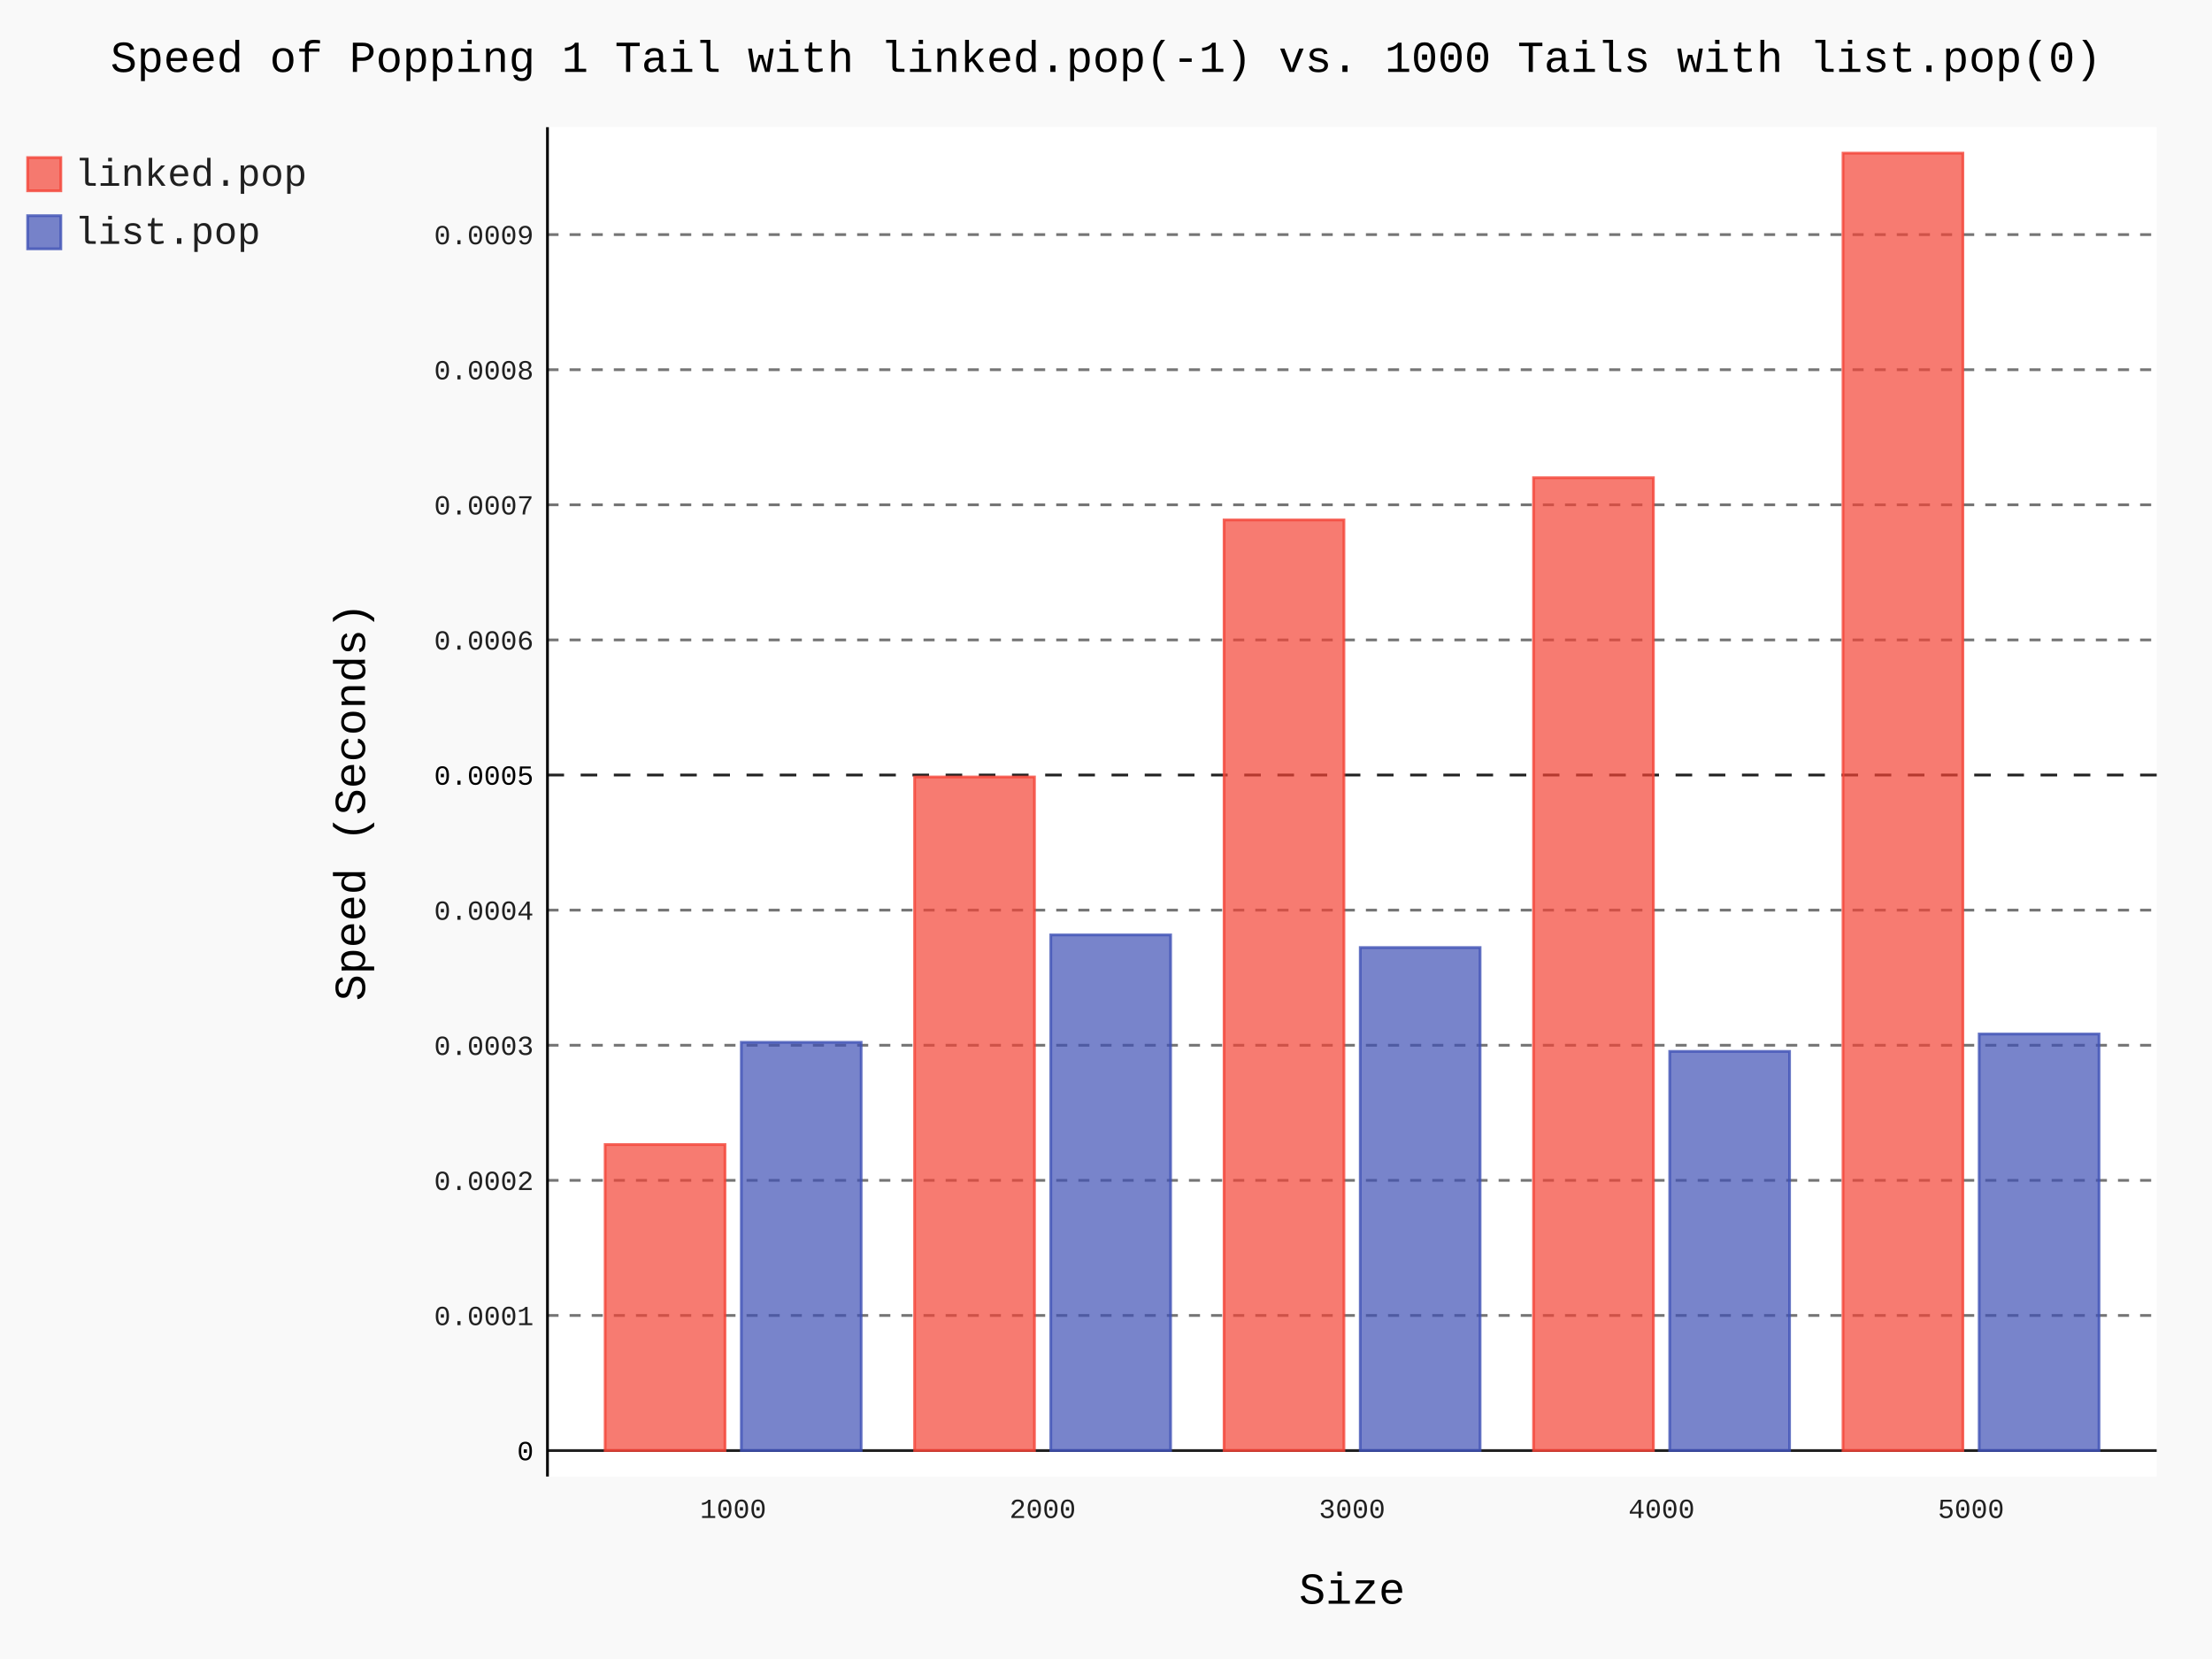
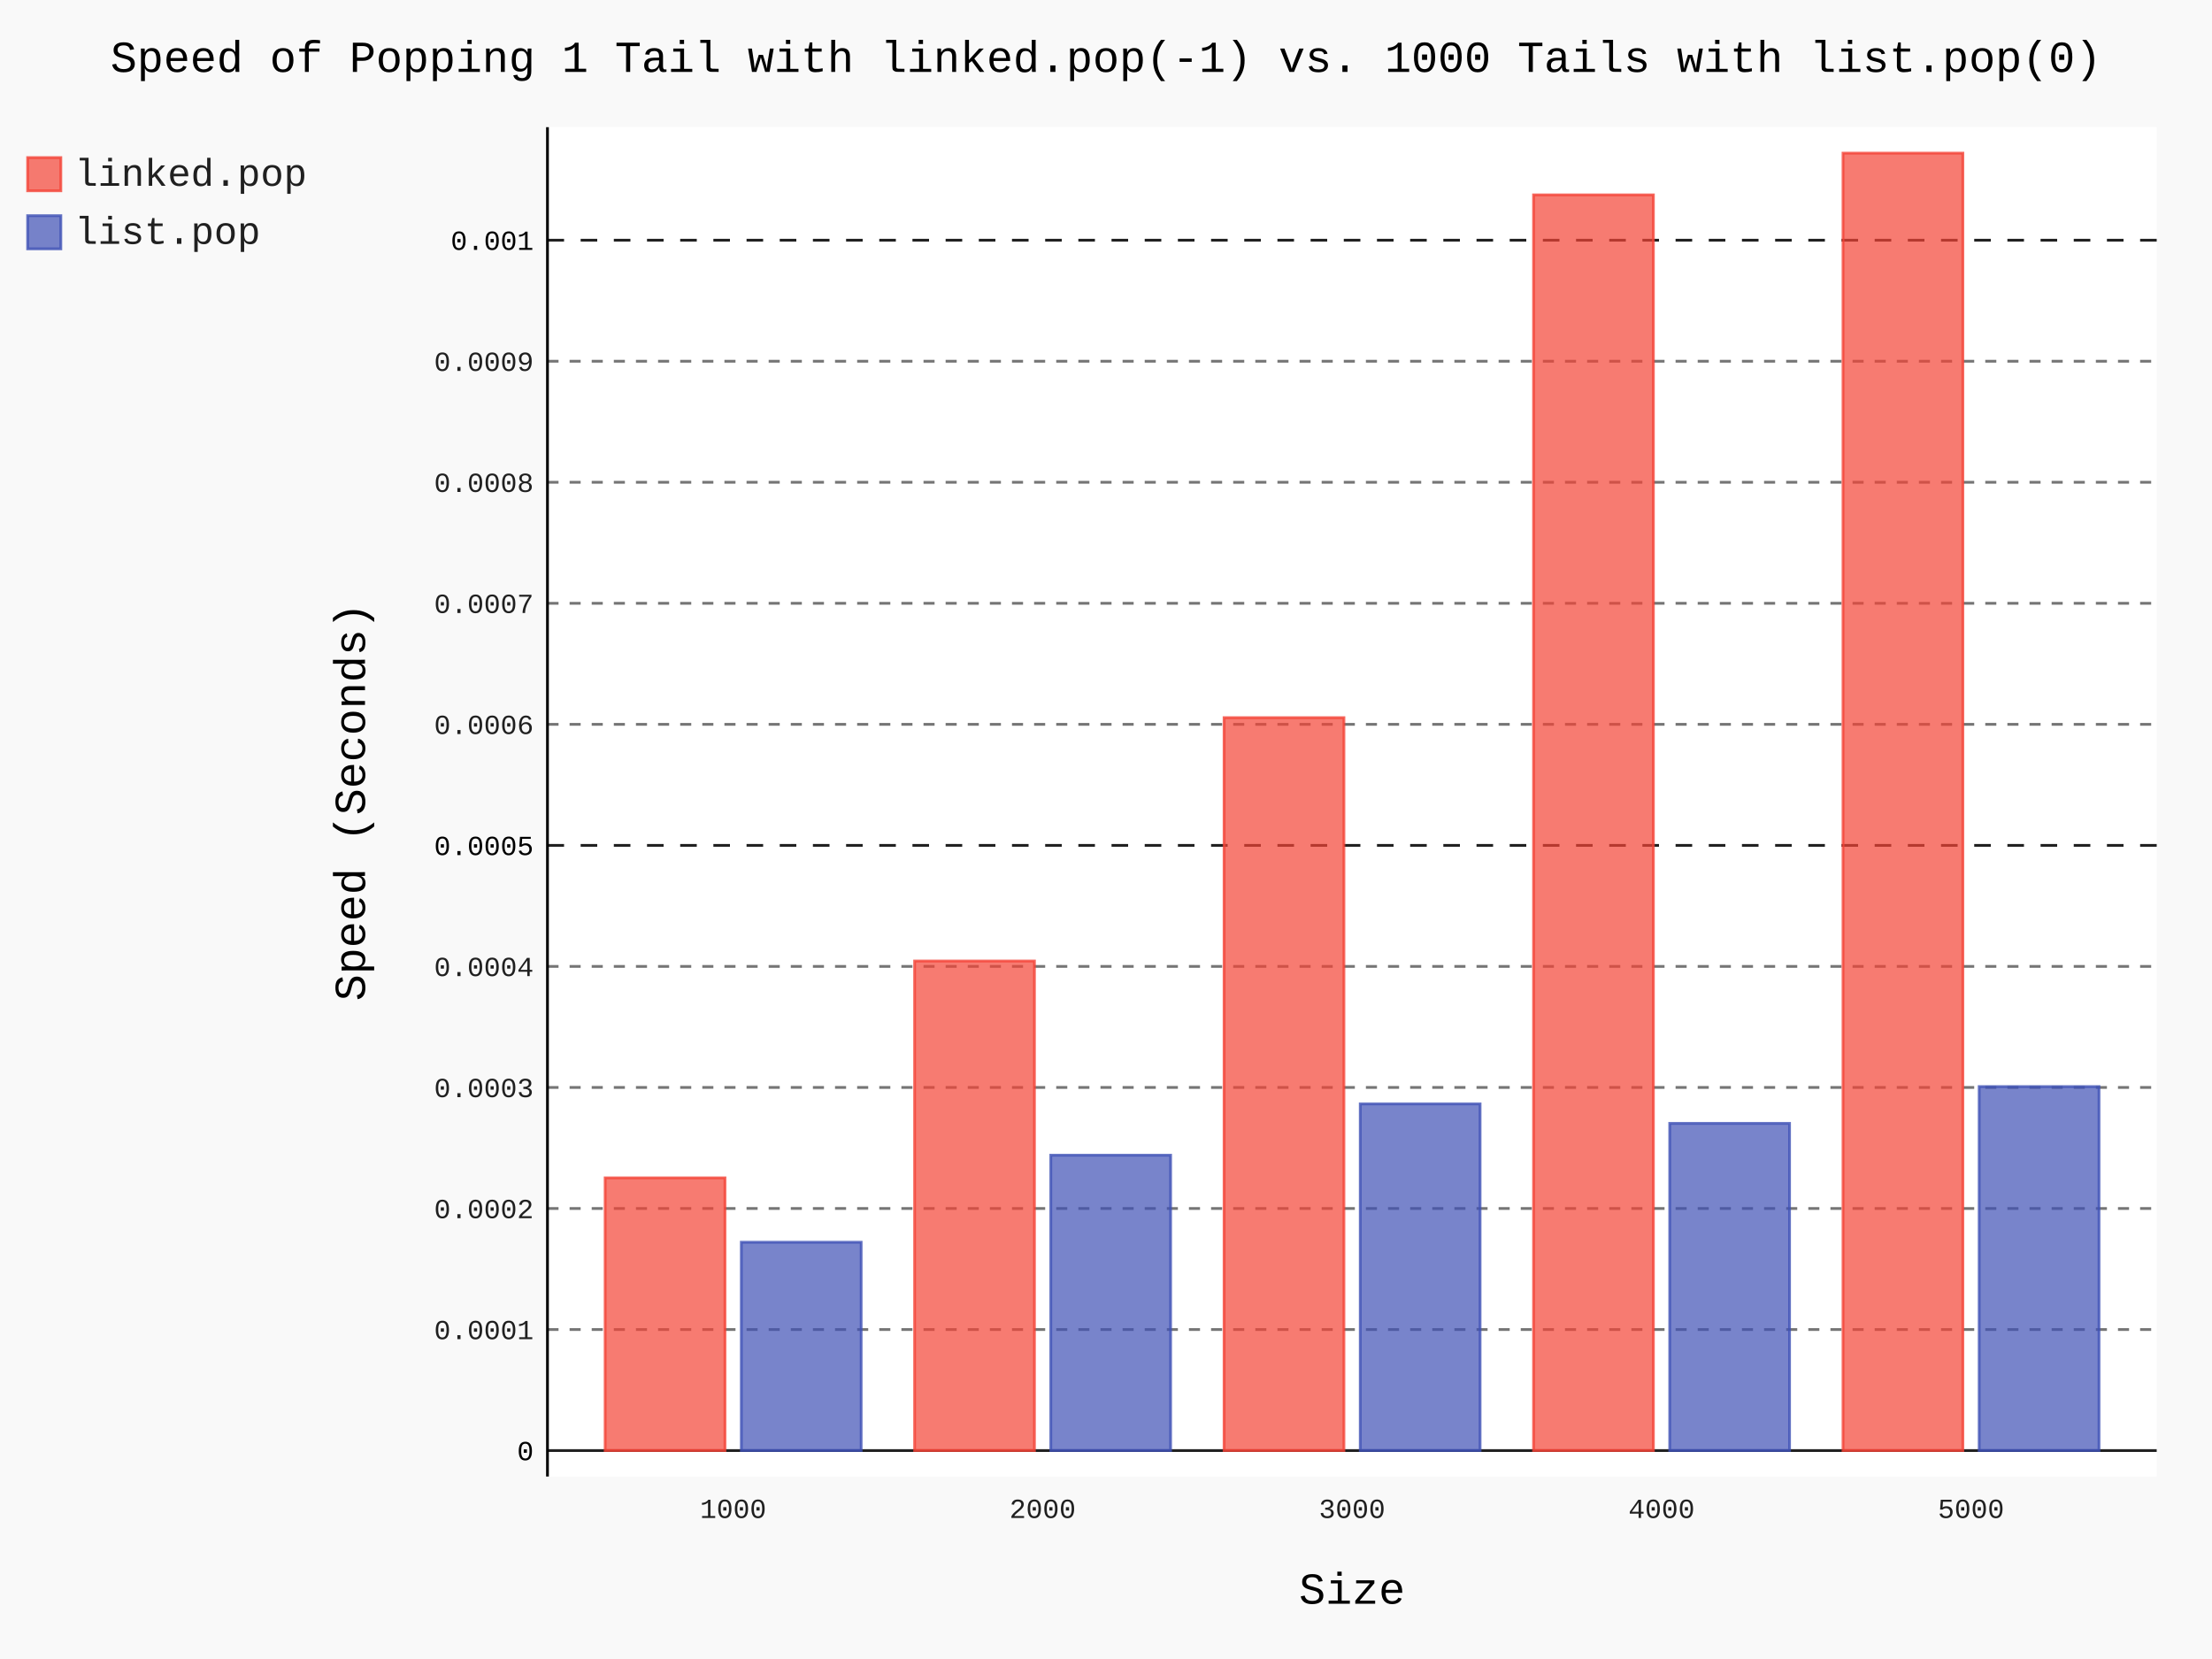
- <svg xmlns="http://www.w3.org/2000/svg" class="pygal-chart" id="chart-ed7967f0-9104-41c0-813c-2160be610fb2" viewBox="0 0 800 600">
+ <svg xmlns="http://www.w3.org/2000/svg" class="pygal-chart" id="chart-02d20d02-5d95-47ce-a858-022360f5272e" viewBox="0 0 800 600">
  <defs>
-     <style type="text/css">#chart-ed7967f0-9104-41c0-813c-2160be610fb2{-webkit-user-select:none;-webkit-font-smoothing:antialiased;font-family:Consolas,"Liberation Mono",Menlo,Courier,monospace}#chart-ed7967f0-9104-41c0-813c-2160be610fb2 .title{font-family:Consolas,"Liberation Mono",Menlo,Courier,monospace;font-size:16px}#chart-ed7967f0-9104-41c0-813c-2160be610fb2 .legends .legend text{font-family:Consolas,"Liberation Mono",Menlo,Courier,monospace;font-size:14px}#chart-ed7967f0-9104-41c0-813c-2160be610fb2 .axis text{font-family:Consolas,"Liberation Mono",Menlo,Courier,monospace;font-size:10px}#chart-ed7967f0-9104-41c0-813c-2160be610fb2 .axis text.major{font-family:Consolas,"Liberation Mono",Menlo,Courier,monospace;font-size:10px}#chart-ed7967f0-9104-41c0-813c-2160be610fb2 .text-overlay text.value{font-family:Consolas,"Liberation Mono",Menlo,Courier,monospace;font-size:16px}#chart-ed7967f0-9104-41c0-813c-2160be610fb2 .text-overlay text.label{font-family:Consolas,"Liberation Mono",Menlo,Courier,monospace;font-size:10px}#chart-ed7967f0-9104-41c0-813c-2160be610fb2 .tooltip{font-family:Consolas,"Liberation Mono",Menlo,Courier,monospace;font-size:14px}#chart-ed7967f0-9104-41c0-813c-2160be610fb2 text.no_data{font-family:Consolas,"Liberation Mono",Menlo,Courier,monospace;font-size:64px}
- #chart-ed7967f0-9104-41c0-813c-2160be610fb2{background-color:rgba(249,249,249,1)}#chart-ed7967f0-9104-41c0-813c-2160be610fb2 path,#chart-ed7967f0-9104-41c0-813c-2160be610fb2 line,#chart-ed7967f0-9104-41c0-813c-2160be610fb2 rect,#chart-ed7967f0-9104-41c0-813c-2160be610fb2 circle{-webkit-transition:150ms;-moz-transition:150ms;transition:150ms}#chart-ed7967f0-9104-41c0-813c-2160be610fb2 .graph &gt; .background{fill:rgba(249,249,249,1)}#chart-ed7967f0-9104-41c0-813c-2160be610fb2 .plot &gt; .background{fill:rgba(255,255,255,1)}#chart-ed7967f0-9104-41c0-813c-2160be610fb2 .graph{fill:rgba(0,0,0,.87)}#chart-ed7967f0-9104-41c0-813c-2160be610fb2 text.no_data{fill:rgba(0,0,0,1)}#chart-ed7967f0-9104-41c0-813c-2160be610fb2 .title{fill:rgba(0,0,0,1)}#chart-ed7967f0-9104-41c0-813c-2160be610fb2 .legends .legend text{fill:rgba(0,0,0,.87)}#chart-ed7967f0-9104-41c0-813c-2160be610fb2 .legends .legend:hover text{fill:rgba(0,0,0,1)}#chart-ed7967f0-9104-41c0-813c-2160be610fb2 .axis .line{stroke:rgba(0,0,0,1)}#chart-ed7967f0-9104-41c0-813c-2160be610fb2 .axis .guide.line{stroke:rgba(0,0,0,.54)}#chart-ed7967f0-9104-41c0-813c-2160be610fb2 .axis .major.line{stroke:rgba(0,0,0,.87)}#chart-ed7967f0-9104-41c0-813c-2160be610fb2 .axis text.major{fill:rgba(0,0,0,1)}#chart-ed7967f0-9104-41c0-813c-2160be610fb2 .axis.y .guides:hover .guide.line,#chart-ed7967f0-9104-41c0-813c-2160be610fb2 .line-graph .axis.x .guides:hover .guide.line,#chart-ed7967f0-9104-41c0-813c-2160be610fb2 .stackedline-graph .axis.x .guides:hover .guide.line,#chart-ed7967f0-9104-41c0-813c-2160be610fb2 .xy-graph .axis.x .guides:hover .guide.line{stroke:rgba(0,0,0,1)}#chart-ed7967f0-9104-41c0-813c-2160be610fb2 .axis .guides:hover text{fill:rgba(0,0,0,1)}#chart-ed7967f0-9104-41c0-813c-2160be610fb2 .reactive{fill-opacity:.7;stroke-opacity:.8}#chart-ed7967f0-9104-41c0-813c-2160be610fb2 .ci{stroke:rgba(0,0,0,.87)}#chart-ed7967f0-9104-41c0-813c-2160be610fb2 .reactive.active,#chart-ed7967f0-9104-41c0-813c-2160be610fb2 .active .reactive{fill-opacity:.8;stroke-opacity:.9;stroke-width:4}#chart-ed7967f0-9104-41c0-813c-2160be610fb2 .ci .reactive.active{stroke-width:1.5}#chart-ed7967f0-9104-41c0-813c-2160be610fb2 .series text{fill:rgba(0,0,0,1)}#chart-ed7967f0-9104-41c0-813c-2160be610fb2 .tooltip rect{fill:rgba(255,255,255,1);stroke:rgba(0,0,0,1);-webkit-transition:opacity 150ms;-moz-transition:opacity 150ms;transition:opacity 150ms}#chart-ed7967f0-9104-41c0-813c-2160be610fb2 .tooltip .label{fill:rgba(0,0,0,.87)}#chart-ed7967f0-9104-41c0-813c-2160be610fb2 .tooltip .label{fill:rgba(0,0,0,.87)}#chart-ed7967f0-9104-41c0-813c-2160be610fb2 .tooltip .legend{font-size:.8em;fill:rgba(0,0,0,.54)}#chart-ed7967f0-9104-41c0-813c-2160be610fb2 .tooltip .x_label{font-size:.6em;fill:rgba(0,0,0,1)}#chart-ed7967f0-9104-41c0-813c-2160be610fb2 .tooltip .xlink{font-size:.5em;text-decoration:underline}#chart-ed7967f0-9104-41c0-813c-2160be610fb2 .tooltip .value{font-size:1.5em}#chart-ed7967f0-9104-41c0-813c-2160be610fb2 .bound{font-size:.5em}#chart-ed7967f0-9104-41c0-813c-2160be610fb2 .max-value{font-size:.75em;fill:rgba(0,0,0,.54)}#chart-ed7967f0-9104-41c0-813c-2160be610fb2 .map-element{fill:rgba(255,255,255,1);stroke:rgba(0,0,0,.54) !important}#chart-ed7967f0-9104-41c0-813c-2160be610fb2 .map-element .reactive{fill-opacity:inherit;stroke-opacity:inherit}#chart-ed7967f0-9104-41c0-813c-2160be610fb2 .color-0,#chart-ed7967f0-9104-41c0-813c-2160be610fb2 .color-0 a:visited{stroke:#F44336;fill:#F44336}#chart-ed7967f0-9104-41c0-813c-2160be610fb2 .color-1,#chart-ed7967f0-9104-41c0-813c-2160be610fb2 .color-1 a:visited{stroke:#3F51B5;fill:#3F51B5}#chart-ed7967f0-9104-41c0-813c-2160be610fb2 .text-overlay .color-0 text{fill:black}#chart-ed7967f0-9104-41c0-813c-2160be610fb2 .text-overlay .color-1 text{fill:black}
- #chart-ed7967f0-9104-41c0-813c-2160be610fb2 text.no_data{text-anchor:middle}#chart-ed7967f0-9104-41c0-813c-2160be610fb2 .guide.line{fill:none}#chart-ed7967f0-9104-41c0-813c-2160be610fb2 .centered{text-anchor:middle}#chart-ed7967f0-9104-41c0-813c-2160be610fb2 .title{text-anchor:middle}#chart-ed7967f0-9104-41c0-813c-2160be610fb2 .legends .legend text{fill-opacity:1}#chart-ed7967f0-9104-41c0-813c-2160be610fb2 .axis.x text{text-anchor:middle}#chart-ed7967f0-9104-41c0-813c-2160be610fb2 .axis.x:not(.web) text[transform]{text-anchor:start}#chart-ed7967f0-9104-41c0-813c-2160be610fb2 .axis.x:not(.web) text[transform].backwards{text-anchor:end}#chart-ed7967f0-9104-41c0-813c-2160be610fb2 .axis.y text{text-anchor:end}#chart-ed7967f0-9104-41c0-813c-2160be610fb2 .axis.y text[transform].backwards{text-anchor:start}#chart-ed7967f0-9104-41c0-813c-2160be610fb2 .axis.y2 text{text-anchor:start}#chart-ed7967f0-9104-41c0-813c-2160be610fb2 .axis.y2 text[transform].backwards{text-anchor:end}#chart-ed7967f0-9104-41c0-813c-2160be610fb2 .axis .guide.line{stroke-dasharray:4,4}#chart-ed7967f0-9104-41c0-813c-2160be610fb2 .axis .major.guide.line{stroke-dasharray:6,6}#chart-ed7967f0-9104-41c0-813c-2160be610fb2 .horizontal .axis.y .guide.line,#chart-ed7967f0-9104-41c0-813c-2160be610fb2 .horizontal .axis.y2 .guide.line,#chart-ed7967f0-9104-41c0-813c-2160be610fb2 .vertical .axis.x .guide.line{opacity:0}#chart-ed7967f0-9104-41c0-813c-2160be610fb2 .horizontal .axis.always_show .guide.line,#chart-ed7967f0-9104-41c0-813c-2160be610fb2 .vertical .axis.always_show .guide.line{opacity:1 !important}#chart-ed7967f0-9104-41c0-813c-2160be610fb2 .axis.y .guides:hover .guide.line,#chart-ed7967f0-9104-41c0-813c-2160be610fb2 .axis.y2 .guides:hover .guide.line,#chart-ed7967f0-9104-41c0-813c-2160be610fb2 .axis.x .guides:hover .guide.line{opacity:1}#chart-ed7967f0-9104-41c0-813c-2160be610fb2 .axis .guides:hover text{opacity:1}#chart-ed7967f0-9104-41c0-813c-2160be610fb2 .nofill{fill:none}#chart-ed7967f0-9104-41c0-813c-2160be610fb2 .subtle-fill{fill-opacity:.2}#chart-ed7967f0-9104-41c0-813c-2160be610fb2 .dot{stroke-width:1px;fill-opacity:1}#chart-ed7967f0-9104-41c0-813c-2160be610fb2 .dot.active{stroke-width:5px}#chart-ed7967f0-9104-41c0-813c-2160be610fb2 .dot.negative{fill:transparent}#chart-ed7967f0-9104-41c0-813c-2160be610fb2 text,#chart-ed7967f0-9104-41c0-813c-2160be610fb2 tspan{stroke:none !important}#chart-ed7967f0-9104-41c0-813c-2160be610fb2 .series text.active{opacity:1}#chart-ed7967f0-9104-41c0-813c-2160be610fb2 .tooltip rect{fill-opacity:.95;stroke-width:.5}#chart-ed7967f0-9104-41c0-813c-2160be610fb2 .tooltip text{fill-opacity:1}#chart-ed7967f0-9104-41c0-813c-2160be610fb2 .showable{visibility:hidden}#chart-ed7967f0-9104-41c0-813c-2160be610fb2 .showable.shown{visibility:visible}#chart-ed7967f0-9104-41c0-813c-2160be610fb2 .gauge-background{fill:rgba(229,229,229,1);stroke:none}#chart-ed7967f0-9104-41c0-813c-2160be610fb2 .bg-lines{stroke:rgba(249,249,249,1);stroke-width:2px}</style>
+     <style type="text/css">#chart-02d20d02-5d95-47ce-a858-022360f5272e{-webkit-user-select:none;-webkit-font-smoothing:antialiased;font-family:Consolas,"Liberation Mono",Menlo,Courier,monospace}#chart-02d20d02-5d95-47ce-a858-022360f5272e .title{font-family:Consolas,"Liberation Mono",Menlo,Courier,monospace;font-size:16px}#chart-02d20d02-5d95-47ce-a858-022360f5272e .legends .legend text{font-family:Consolas,"Liberation Mono",Menlo,Courier,monospace;font-size:14px}#chart-02d20d02-5d95-47ce-a858-022360f5272e .axis text{font-family:Consolas,"Liberation Mono",Menlo,Courier,monospace;font-size:10px}#chart-02d20d02-5d95-47ce-a858-022360f5272e .axis text.major{font-family:Consolas,"Liberation Mono",Menlo,Courier,monospace;font-size:10px}#chart-02d20d02-5d95-47ce-a858-022360f5272e .text-overlay text.value{font-family:Consolas,"Liberation Mono",Menlo,Courier,monospace;font-size:16px}#chart-02d20d02-5d95-47ce-a858-022360f5272e .text-overlay text.label{font-family:Consolas,"Liberation Mono",Menlo,Courier,monospace;font-size:10px}#chart-02d20d02-5d95-47ce-a858-022360f5272e .tooltip{font-family:Consolas,"Liberation Mono",Menlo,Courier,monospace;font-size:14px}#chart-02d20d02-5d95-47ce-a858-022360f5272e text.no_data{font-family:Consolas,"Liberation Mono",Menlo,Courier,monospace;font-size:64px}
+ #chart-02d20d02-5d95-47ce-a858-022360f5272e{background-color:rgba(249,249,249,1)}#chart-02d20d02-5d95-47ce-a858-022360f5272e path,#chart-02d20d02-5d95-47ce-a858-022360f5272e line,#chart-02d20d02-5d95-47ce-a858-022360f5272e rect,#chart-02d20d02-5d95-47ce-a858-022360f5272e circle{-webkit-transition:150ms;-moz-transition:150ms;transition:150ms}#chart-02d20d02-5d95-47ce-a858-022360f5272e .graph &gt; .background{fill:rgba(249,249,249,1)}#chart-02d20d02-5d95-47ce-a858-022360f5272e .plot &gt; .background{fill:rgba(255,255,255,1)}#chart-02d20d02-5d95-47ce-a858-022360f5272e .graph{fill:rgba(0,0,0,.87)}#chart-02d20d02-5d95-47ce-a858-022360f5272e text.no_data{fill:rgba(0,0,0,1)}#chart-02d20d02-5d95-47ce-a858-022360f5272e .title{fill:rgba(0,0,0,1)}#chart-02d20d02-5d95-47ce-a858-022360f5272e .legends .legend text{fill:rgba(0,0,0,.87)}#chart-02d20d02-5d95-47ce-a858-022360f5272e .legends .legend:hover text{fill:rgba(0,0,0,1)}#chart-02d20d02-5d95-47ce-a858-022360f5272e .axis .line{stroke:rgba(0,0,0,1)}#chart-02d20d02-5d95-47ce-a858-022360f5272e .axis .guide.line{stroke:rgba(0,0,0,.54)}#chart-02d20d02-5d95-47ce-a858-022360f5272e .axis .major.line{stroke:rgba(0,0,0,.87)}#chart-02d20d02-5d95-47ce-a858-022360f5272e .axis text.major{fill:rgba(0,0,0,1)}#chart-02d20d02-5d95-47ce-a858-022360f5272e .axis.y .guides:hover .guide.line,#chart-02d20d02-5d95-47ce-a858-022360f5272e .line-graph .axis.x .guides:hover .guide.line,#chart-02d20d02-5d95-47ce-a858-022360f5272e .stackedline-graph .axis.x .guides:hover .guide.line,#chart-02d20d02-5d95-47ce-a858-022360f5272e .xy-graph .axis.x .guides:hover .guide.line{stroke:rgba(0,0,0,1)}#chart-02d20d02-5d95-47ce-a858-022360f5272e .axis .guides:hover text{fill:rgba(0,0,0,1)}#chart-02d20d02-5d95-47ce-a858-022360f5272e .reactive{fill-opacity:.7;stroke-opacity:.8}#chart-02d20d02-5d95-47ce-a858-022360f5272e .ci{stroke:rgba(0,0,0,.87)}#chart-02d20d02-5d95-47ce-a858-022360f5272e .reactive.active,#chart-02d20d02-5d95-47ce-a858-022360f5272e .active .reactive{fill-opacity:.8;stroke-opacity:.9;stroke-width:4}#chart-02d20d02-5d95-47ce-a858-022360f5272e .ci .reactive.active{stroke-width:1.5}#chart-02d20d02-5d95-47ce-a858-022360f5272e .series text{fill:rgba(0,0,0,1)}#chart-02d20d02-5d95-47ce-a858-022360f5272e .tooltip rect{fill:rgba(255,255,255,1);stroke:rgba(0,0,0,1);-webkit-transition:opacity 150ms;-moz-transition:opacity 150ms;transition:opacity 150ms}#chart-02d20d02-5d95-47ce-a858-022360f5272e .tooltip .label{fill:rgba(0,0,0,.87)}#chart-02d20d02-5d95-47ce-a858-022360f5272e .tooltip .label{fill:rgba(0,0,0,.87)}#chart-02d20d02-5d95-47ce-a858-022360f5272e .tooltip .legend{font-size:.8em;fill:rgba(0,0,0,.54)}#chart-02d20d02-5d95-47ce-a858-022360f5272e .tooltip .x_label{font-size:.6em;fill:rgba(0,0,0,1)}#chart-02d20d02-5d95-47ce-a858-022360f5272e .tooltip .xlink{font-size:.5em;text-decoration:underline}#chart-02d20d02-5d95-47ce-a858-022360f5272e .tooltip .value{font-size:1.5em}#chart-02d20d02-5d95-47ce-a858-022360f5272e .bound{font-size:.5em}#chart-02d20d02-5d95-47ce-a858-022360f5272e .max-value{font-size:.75em;fill:rgba(0,0,0,.54)}#chart-02d20d02-5d95-47ce-a858-022360f5272e .map-element{fill:rgba(255,255,255,1);stroke:rgba(0,0,0,.54) !important}#chart-02d20d02-5d95-47ce-a858-022360f5272e .map-element .reactive{fill-opacity:inherit;stroke-opacity:inherit}#chart-02d20d02-5d95-47ce-a858-022360f5272e .color-0,#chart-02d20d02-5d95-47ce-a858-022360f5272e .color-0 a:visited{stroke:#F44336;fill:#F44336}#chart-02d20d02-5d95-47ce-a858-022360f5272e .color-1,#chart-02d20d02-5d95-47ce-a858-022360f5272e .color-1 a:visited{stroke:#3F51B5;fill:#3F51B5}#chart-02d20d02-5d95-47ce-a858-022360f5272e .text-overlay .color-0 text{fill:black}#chart-02d20d02-5d95-47ce-a858-022360f5272e .text-overlay .color-1 text{fill:black}
+ #chart-02d20d02-5d95-47ce-a858-022360f5272e text.no_data{text-anchor:middle}#chart-02d20d02-5d95-47ce-a858-022360f5272e .guide.line{fill:none}#chart-02d20d02-5d95-47ce-a858-022360f5272e .centered{text-anchor:middle}#chart-02d20d02-5d95-47ce-a858-022360f5272e .title{text-anchor:middle}#chart-02d20d02-5d95-47ce-a858-022360f5272e .legends .legend text{fill-opacity:1}#chart-02d20d02-5d95-47ce-a858-022360f5272e .axis.x text{text-anchor:middle}#chart-02d20d02-5d95-47ce-a858-022360f5272e .axis.x:not(.web) text[transform]{text-anchor:start}#chart-02d20d02-5d95-47ce-a858-022360f5272e .axis.x:not(.web) text[transform].backwards{text-anchor:end}#chart-02d20d02-5d95-47ce-a858-022360f5272e .axis.y text{text-anchor:end}#chart-02d20d02-5d95-47ce-a858-022360f5272e .axis.y text[transform].backwards{text-anchor:start}#chart-02d20d02-5d95-47ce-a858-022360f5272e .axis.y2 text{text-anchor:start}#chart-02d20d02-5d95-47ce-a858-022360f5272e .axis.y2 text[transform].backwards{text-anchor:end}#chart-02d20d02-5d95-47ce-a858-022360f5272e .axis .guide.line{stroke-dasharray:4,4}#chart-02d20d02-5d95-47ce-a858-022360f5272e .axis .major.guide.line{stroke-dasharray:6,6}#chart-02d20d02-5d95-47ce-a858-022360f5272e .horizontal .axis.y .guide.line,#chart-02d20d02-5d95-47ce-a858-022360f5272e .horizontal .axis.y2 .guide.line,#chart-02d20d02-5d95-47ce-a858-022360f5272e .vertical .axis.x .guide.line{opacity:0}#chart-02d20d02-5d95-47ce-a858-022360f5272e .horizontal .axis.always_show .guide.line,#chart-02d20d02-5d95-47ce-a858-022360f5272e .vertical .axis.always_show .guide.line{opacity:1 !important}#chart-02d20d02-5d95-47ce-a858-022360f5272e .axis.y .guides:hover .guide.line,#chart-02d20d02-5d95-47ce-a858-022360f5272e .axis.y2 .guides:hover .guide.line,#chart-02d20d02-5d95-47ce-a858-022360f5272e .axis.x .guides:hover .guide.line{opacity:1}#chart-02d20d02-5d95-47ce-a858-022360f5272e .axis .guides:hover text{opacity:1}#chart-02d20d02-5d95-47ce-a858-022360f5272e .nofill{fill:none}#chart-02d20d02-5d95-47ce-a858-022360f5272e .subtle-fill{fill-opacity:.2}#chart-02d20d02-5d95-47ce-a858-022360f5272e .dot{stroke-width:1px;fill-opacity:1}#chart-02d20d02-5d95-47ce-a858-022360f5272e .dot.active{stroke-width:5px}#chart-02d20d02-5d95-47ce-a858-022360f5272e .dot.negative{fill:transparent}#chart-02d20d02-5d95-47ce-a858-022360f5272e text,#chart-02d20d02-5d95-47ce-a858-022360f5272e tspan{stroke:none !important}#chart-02d20d02-5d95-47ce-a858-022360f5272e .series text.active{opacity:1}#chart-02d20d02-5d95-47ce-a858-022360f5272e .tooltip rect{fill-opacity:.95;stroke-width:.5}#chart-02d20d02-5d95-47ce-a858-022360f5272e .tooltip text{fill-opacity:1}#chart-02d20d02-5d95-47ce-a858-022360f5272e .showable{visibility:hidden}#chart-02d20d02-5d95-47ce-a858-022360f5272e .showable.shown{visibility:visible}#chart-02d20d02-5d95-47ce-a858-022360f5272e .gauge-background{fill:rgba(229,229,229,1);stroke:none}#chart-02d20d02-5d95-47ce-a858-022360f5272e .bg-lines{stroke:rgba(249,249,249,1);stroke-width:2px}</style>
  </defs>
  <g class="graph bar-graph vertical">
    <rect class="background" height="600" width="800" x="0" y="0" />
    <g class="plot" transform="translate(198, 46)">
      <rect class="background" height="488" width="582.0" x="0" y="0" />
      <g class="axis y always_show">
        <g class="guides">
          <path class="axis major line" d="M0 478.615 h582" />
          <text class="major" x="-5" y="482.115">0</text>
        </g>
        <g class="guides">
-           <path class="guide line" d="M0 429.752 h582" />
-           <text class="" x="-5" y="433.252">0.0001</text>
+           <path class="guide line" d="M0 434.841 h582" />
+           <text class="" x="-5" y="438.341">0.0001</text>
        </g>
        <g class="guides">
-           <path class="guide line" d="M0 380.889 h582" />
-           <text class="" x="-5" y="384.389">0.0002</text>
+           <path class="guide line" d="M0 391.066 h582" />
+           <text class="" x="-5" y="394.566">0.0002</text>
        </g>
        <g class="guides">
-           <path class="guide line" d="M0 332.026 h582" />
-           <text class="" x="-5" y="335.526">0.0003</text>
+           <path class="guide line" d="M0 347.292 h582" />
+           <text class="" x="-5" y="350.792">0.0003</text>
        </g>
        <g class="guides">
-           <path class="guide line" d="M0 283.162 h582" />
-           <text class="" x="-5" y="286.662">0.0004</text>
+           <path class="guide line" d="M0 303.517 h582" />
+           <text class="" x="-5" y="307.017">0.0004</text>
        </g>
        <g class="guides">
-           <path class="major guide line" d="M0 234.299 h582" />
-           <text class="major" x="-5" y="237.799">0.0005</text>
+           <path class="major guide line" d="M0 259.743 h582" />
+           <text class="major" x="-5" y="263.243">0.0005</text>
        </g>
        <g class="guides">
-           <path class="guide line" d="M0 185.436 h582" />
-           <text class="" x="-5" y="188.936">0.0006</text>
+           <path class="guide line" d="M0 215.968 h582" />
+           <text class="" x="-5" y="219.468">0.0006</text>
        </g>
        <g class="guides">
-           <path class="guide line" d="M0 136.572 h582" />
-           <text class="" x="-5" y="140.072">0.0007</text>
+           <path class="guide line" d="M0 172.194 h582" />
+           <text class="" x="-5" y="175.694">0.0007</text>
        </g>
        <g class="guides">
-           <path class="guide line" d="M0 87.709 h582" />
-           <text class="" x="-5" y="91.209">0.0008</text>
+           <path class="guide line" d="M0 128.419 h582" />
+           <text class="" x="-5" y="131.919">0.0008</text>
        </g>
        <g class="guides">
-           <path class="guide line" d="M0 38.846 h582" />
-           <text class="" x="-5" y="42.346">0.0009</text>
+           <path class="guide line" d="M0 84.645 h582" />
+           <text class="" x="-5" y="88.145">0.0009</text>
+         </g>
+         <g class="guides">
+           <path class="major guide line" d="M0 40.87 h582" />
+           <text class="major" x="-5" y="44.37">0.001</text>
        </g>
      </g>
      <g class="axis x">
        <path class="line" d="M0 0 v488" />
        <g class="guides">
          <path class="guide line" d="M67.154 0 v488" />
          <text class="" x="67.154" y="503.0">1000</text>
        </g>
        <g class="guides">
          <path class="guide line" d="M179.077 0 v488" />
          <text class="" x="179.077" y="503.0">2000</text>
        </g>
        <g class="guides">
          <path class="guide line" d="M291 0 v488" />
          <text class="" x="291.0" y="503.0">3000</text>
        </g>
        <g class="guides">
          <path class="guide line" d="M402.923 0 v488" />
          <text class="" x="402.923" y="503.0">4000</text>
        </g>
        <g class="guides">
          <path class="guide line" d="M514.846 0 v488" />
          <text class="" x="514.846" y="503.0">5000</text>
        </g>
      </g>
      <g class="series serie-0 color-0">
        <g class="bars">
          <g class="bar">
-             <rect class="rect reactive tooltip-trigger" height="110.668" rx="0" ry="0" width="43.337" x="20.862" y="367.948" />
+             <rect class="rect reactive tooltip-trigger" height="98.631" rx="0" ry="0" width="43.337" x="20.862" y="379.985" />
          </g>
          <g class="bar">
-             <rect class="rect reactive tooltip-trigger" height="243.612" rx="0" ry="0" width="43.337" x="132.786" y="235.004" />
+             <rect class="rect reactive tooltip-trigger" height="177.049" rx="0" ry="0" width="43.337" x="132.786" y="301.566" />
          </g>
          <g class="bar">
-             <rect class="rect reactive tooltip-trigger" height="336.572" rx="0" ry="0" width="43.337" x="244.709" y="142.043" />
+             <rect class="rect reactive tooltip-trigger" height="265.062" rx="0" ry="0" width="43.337" x="244.709" y="213.554" />
          </g>
          <g class="bar">
-             <rect class="rect reactive tooltip-trigger" height="351.852" rx="0" ry="0" width="43.337" x="356.632" y="126.764" />
+             <rect class="rect reactive tooltip-trigger" height="454.136" rx="0" ry="0" width="43.337" x="356.632" y="24.48" />
          </g>
          <g class="bar">
            <rect class="rect reactive tooltip-trigger" height="469.231" rx="0" ry="0" width="43.337" x="468.555" y="9.385" />
          </g>
        </g>
      </g>
      <g class="series serie-1 color-1">
        <g class="bars">
          <g class="bar">
-             <rect class="rect reactive tooltip-trigger" height="147.652" rx="0" ry="0" width="43.337" x="70.109" y="330.963" />
+             <rect class="rect reactive tooltip-trigger" height="75.348" rx="0" ry="0" width="43.337" x="70.109" y="403.267" />
          </g>
          <g class="bar">
-             <rect class="rect reactive tooltip-trigger" height="186.493" rx="0" ry="0" width="43.337" x="182.032" y="292.123" />
+             <rect class="rect reactive tooltip-trigger" height="106.818" rx="0" ry="0" width="43.337" x="182.032" y="371.798" />
          </g>
          <g class="bar">
-             <rect class="rect reactive tooltip-trigger" height="181.923" rx="0" ry="0" width="43.337" x="293.955" y="296.692" />
+             <rect class="rect reactive tooltip-trigger" height="125.367" rx="0" ry="0" width="43.337" x="293.955" y="353.248" />
          </g>
          <g class="bar">
-             <rect class="rect reactive tooltip-trigger" height="144.368" rx="0" ry="0" width="43.337" x="405.878" y="334.248" />
+             <rect class="rect reactive tooltip-trigger" height="118.331" rx="0" ry="0" width="43.337" x="405.878" y="360.284" />
          </g>
          <g class="bar">
-             <rect class="rect reactive tooltip-trigger" height="150.651" rx="0" ry="0" width="43.337" x="517.801" y="327.965" />
+             <rect class="rect reactive tooltip-trigger" height="131.635" rx="0" ry="0" width="43.337" x="517.801" y="346.98" />
          </g>
        </g>
      </g>
    </g>
    <g class="titles">
      <text class="title plot_title" x="400.0" y="26">Speed of Popping 1 Tail with linked.pop(-1) vs. 1000 Tails with list.pop(0)</text>
      <text class="title" x="489.0" y="580">Size</text>
      <text class="title" transform="rotate(-90 106 290)" x="106.0" y="316.0">Speed (Seconds)</text>
    </g>
    <g class="plot overlay" transform="translate(198, 46)">
      <g class="series serie-0 color-0" />
      <g class="series serie-1 color-1" />
    </g>
    <g class="plot text-overlay" transform="translate(198, 46)">
      <g class="series serie-0 color-0" />
      <g class="series serie-1 color-1" />
    </g>
    <g class="plot tooltip-overlay" transform="translate(198, 46)">
      <g class="tooltip" style="opacity: 0" transform="translate(0 0)">
        <rect class="tooltip-box" height="0" rx="0" ry="0" width="0" />
        <g class="text" />
      </g>
    </g>
    <g class="legends" transform="translate(10, 56)">
      <g class="legend reactive activate-serie" id="activate-serie-0">
        <rect class="color-0 reactive" height="12" width="12" x="0.0" y="1.0" />
        <text x="17.0" y="11.2">linked.pop</text>
      </g>
      <g class="legend reactive activate-serie" id="activate-serie-1">
        <rect class="color-1 reactive" height="12" width="12" x="0.0" y="22.0" />
        <text x="17.0" y="32.2">list.pop</text>
      </g>
    </g>
    <g class="legends" transform="translate(790, 56)" />
  </g>
</svg>
